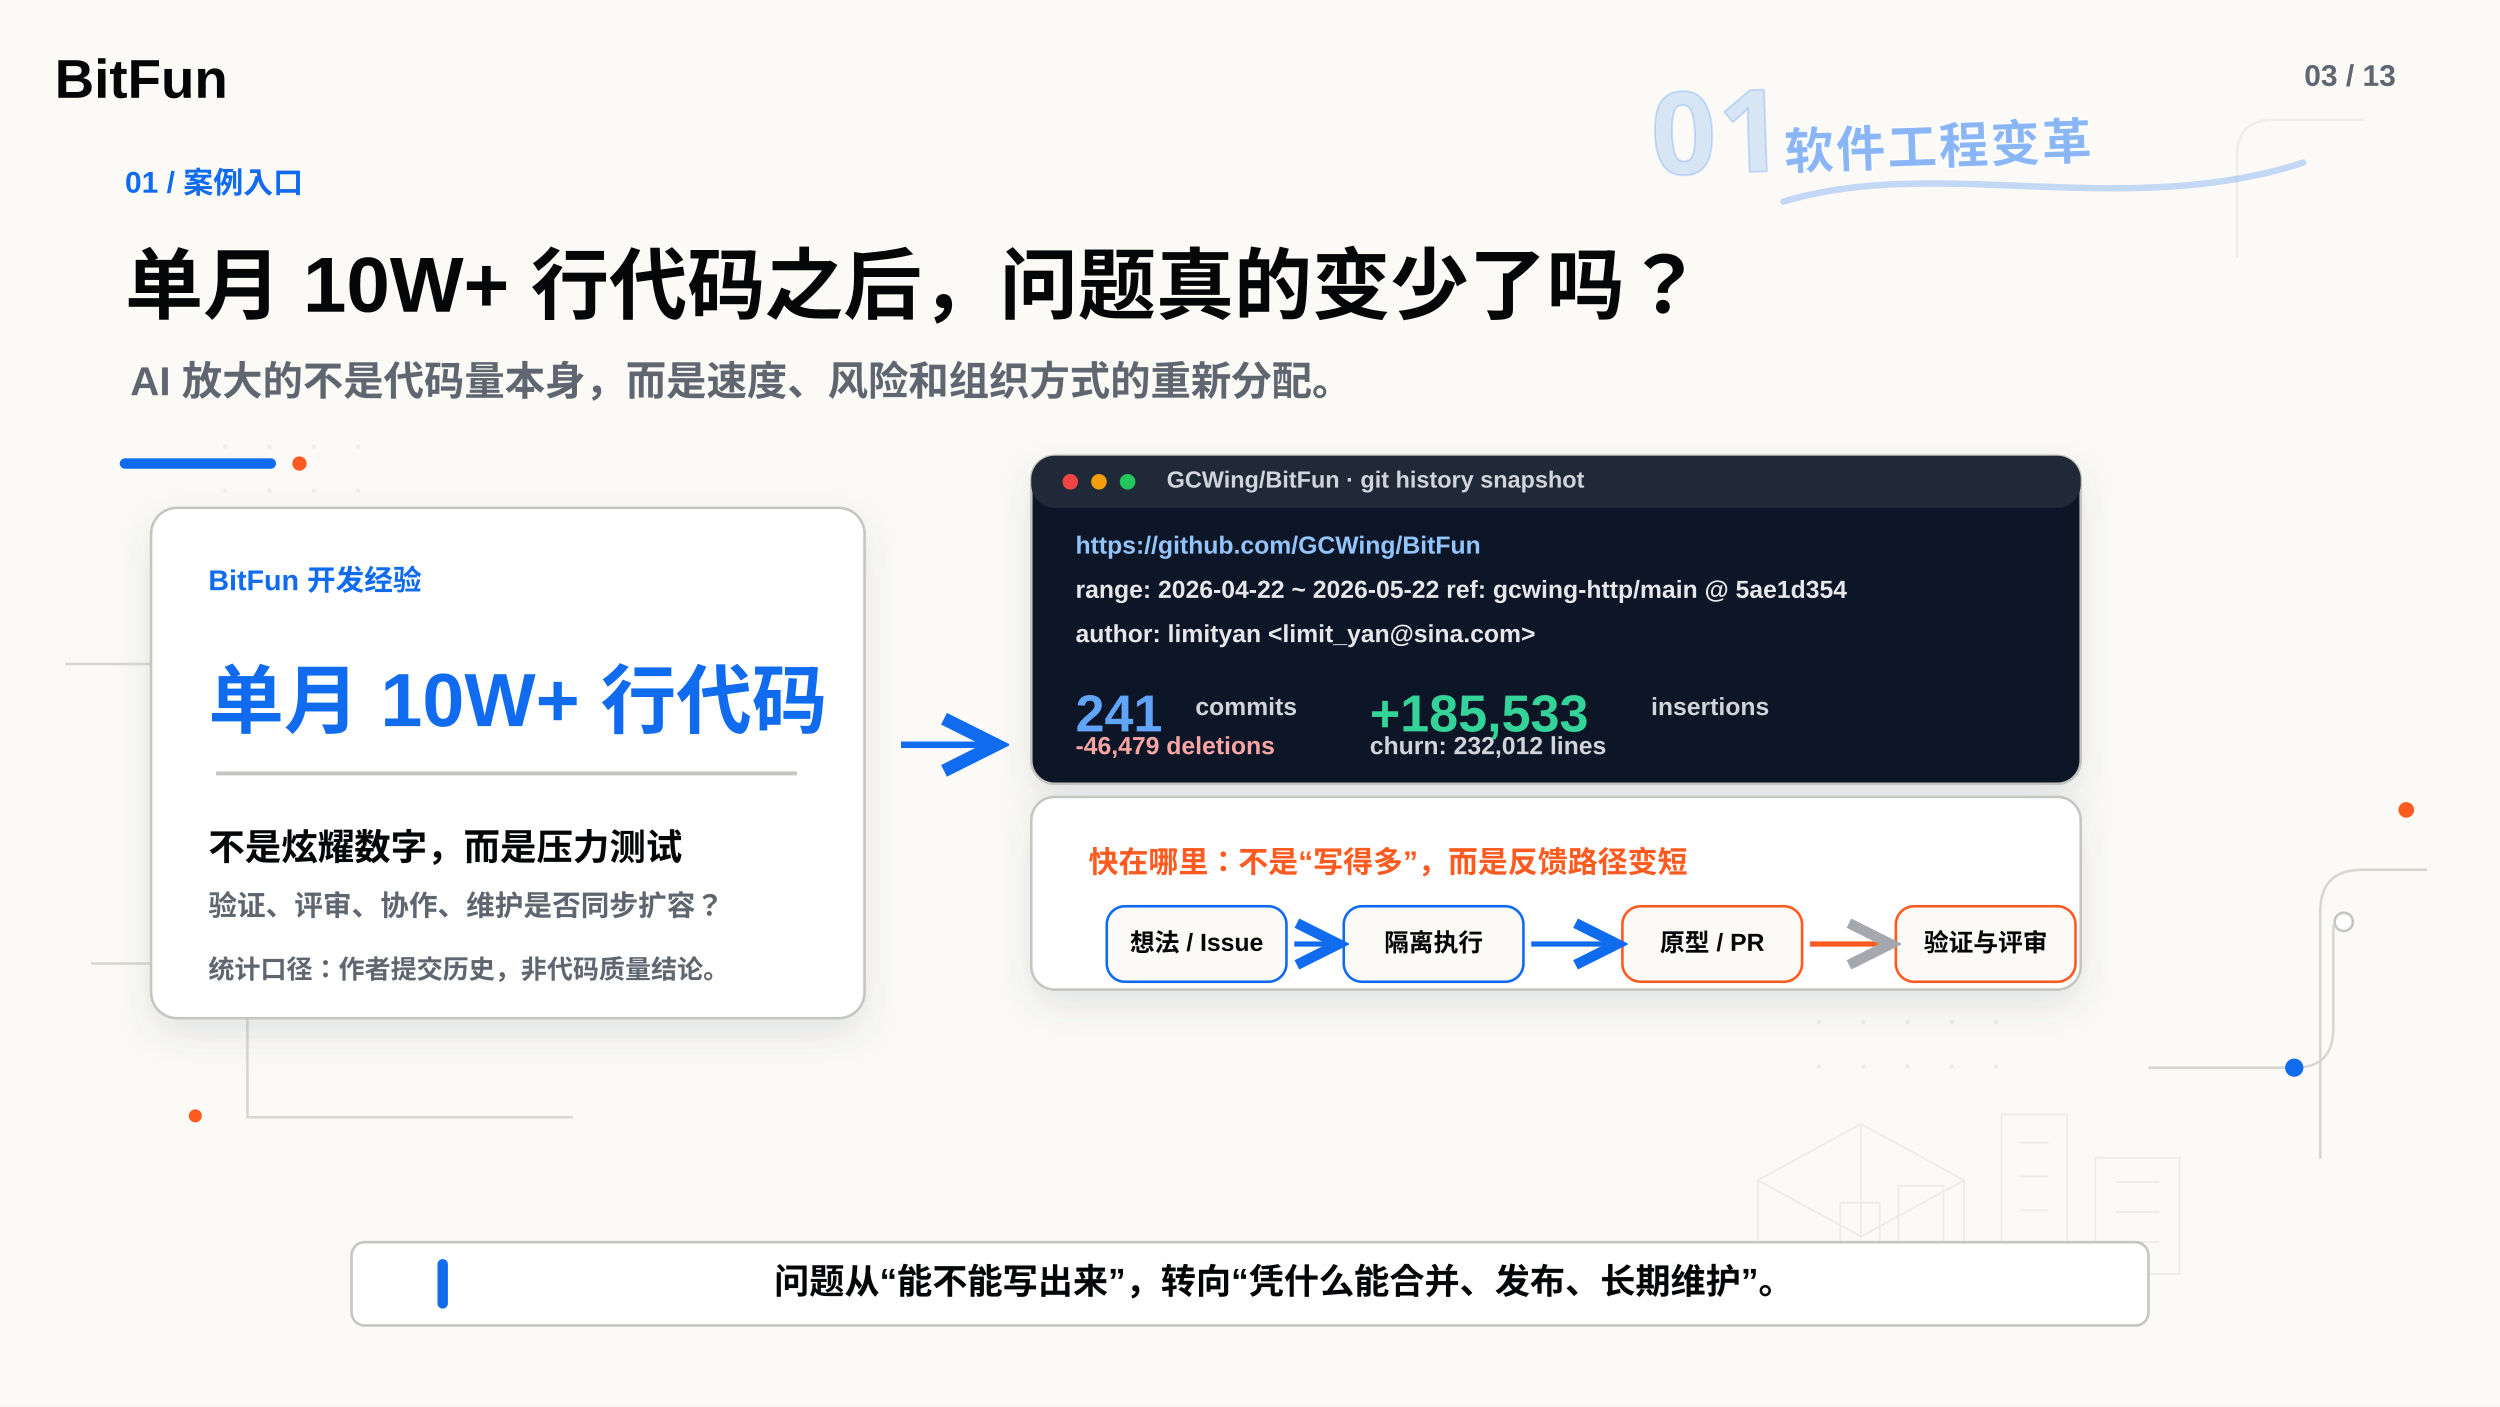
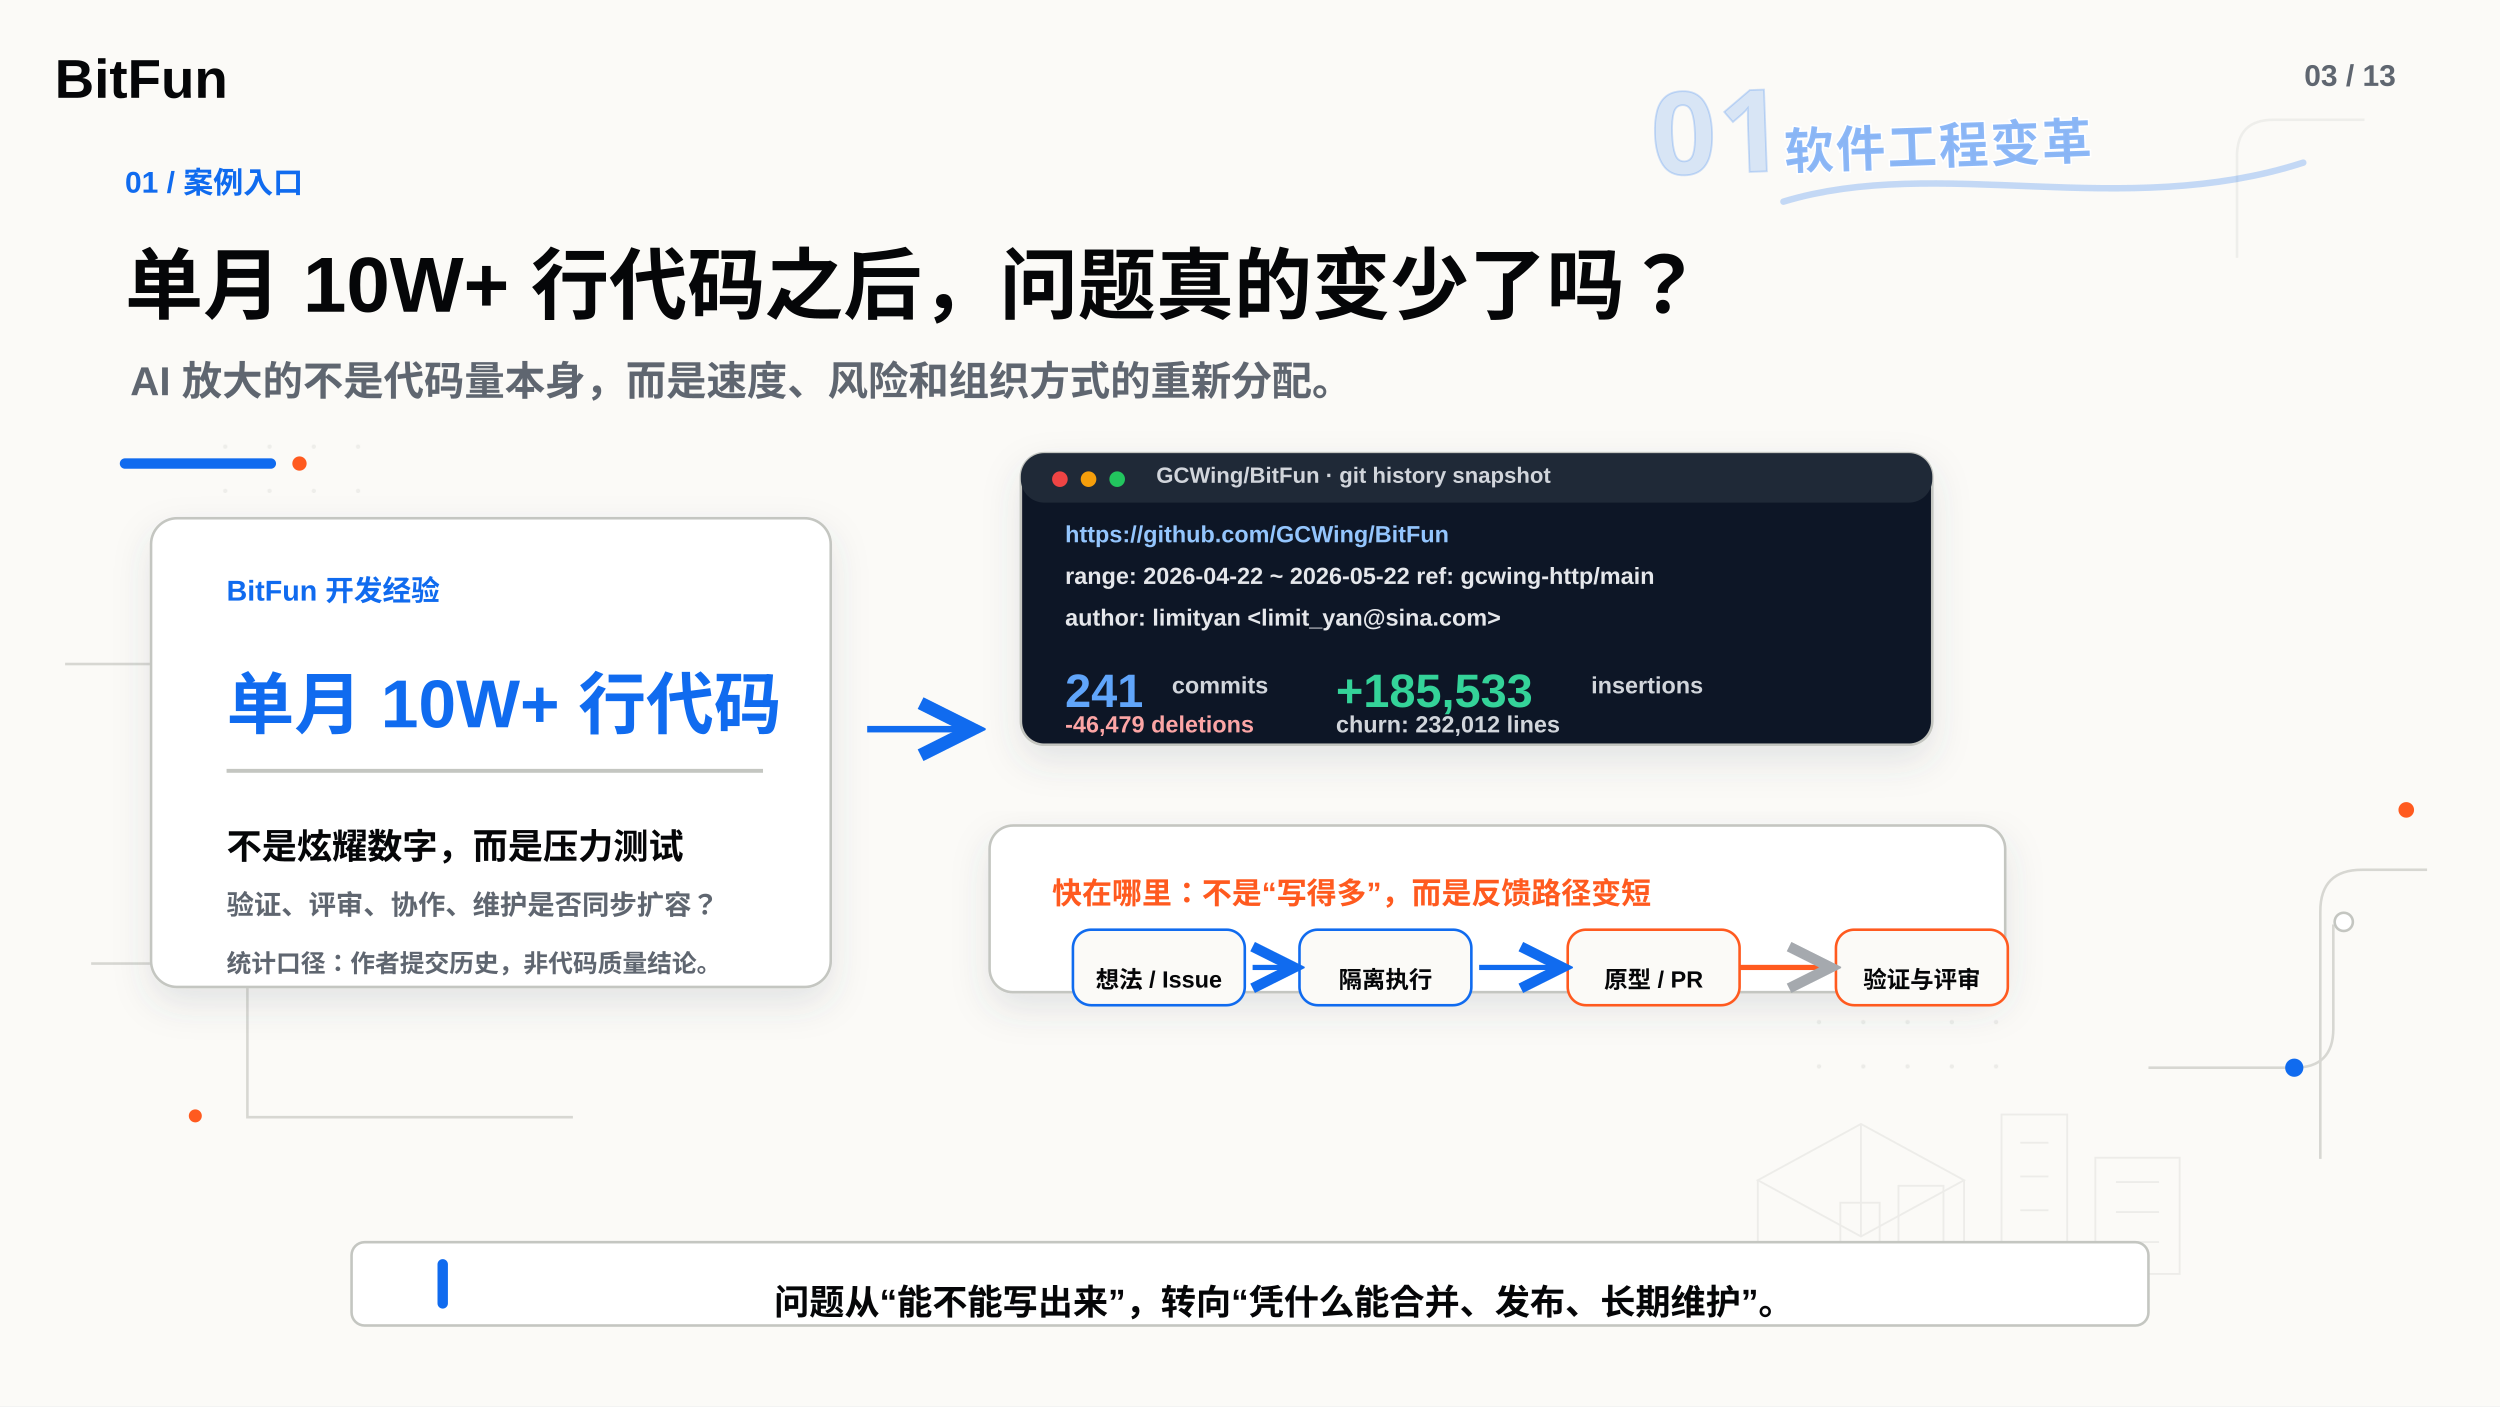
<svg xmlns="http://www.w3.org/2000/svg" width="1920" height="1080" viewBox="0 0 1920 1080">
  <defs>
    <pattern id="lightDots" width="34" height="34" patternUnits="userSpaceOnUse">
      <circle cx="3" cy="3" r="1.7" fill="#C4C6C1" opacity="0.55" />
    </pattern>
    <filter id="paperShadow" x="-18%" y="-18%" width="136%" height="150%">
      <feDropShadow dx="0" dy="12" stdDeviation="14" flood-color="#4B5563" flood-opacity="0.13" />
    </filter>
    <marker id="arrowBlue" markerWidth="12" markerHeight="12" refX="9" refY="6" orient="auto" markerUnits="strokeWidth">
      <path d="M2 2 L10 6 L2 10" fill="none" stroke="#106BEF" stroke-width="2" />
    </marker>
    <marker id="arrowGray" markerWidth="12" markerHeight="12" refX="9" refY="6" orient="auto" markerUnits="strokeWidth">
      <path d="M2 2 L10 6 L2 10" fill="none" stroke="#A5A9AE" stroke-width="2" />
    </marker>
  </defs>
  <rect width="1920" height="1080" fill="#FBFAF7" />
  <path d="M1816 92 h-70 q-28 0 -28 28 v78" stroke="#D7D7D2" stroke-width="2" fill="none" opacity="0.34" />
  <path d="M1782 890 v-190 q0 -32 32 -32 h50" stroke="#D7D7D2" stroke-width="2" fill="none" />
  <path d="M1650 820 h112 q30 0 30 -30 v-80" stroke="#D7D7D2" stroke-width="2" fill="none" />
  <circle cx="1800" cy="708" r="7" fill="#FFFFFF" stroke="#C4C6C1" stroke-width="2" />
  <circle cx="1762" cy="820" r="7" fill="#106BEF" />
  <circle cx="1848" cy="622" r="6" fill="#FF5A1F" />
  <rect x="1378" y="720" width="180" height="120" fill="url(#lightDots)" opacity="0.48" />
  <rect x="152" y="318" width="128" height="96" fill="url(#lightDots)" opacity="0.42" />
  <path d="M70 740 h120 v118 h250" stroke="#D7D7D2" stroke-width="2" fill="none" />
  <path d="M50 510 h116 q26 0 26 26 v52" stroke="#D7D7D2" stroke-width="2" fill="none" />
  <circle cx="150" cy="857" r="5" fill="#FF5A1F" />
  <g opacity="0.26" transform="translate(1350 820) scale(0.72)">
    <path d="M0 120 L110 60 L220 120 L110 180 Z" fill="none" stroke="#C4C6C1" stroke-width="2" />
    <path d="M110 60 V180 M0 120 V220 M220 120 V220 M0 220 H320" stroke="#C4C6C1" stroke-width="2" fill="none" />
    <path d="M260 50 h70 v170 h-70 Z M280 80 h30 M280 116 h30 M280 152 h30" stroke="#C4C6C1" stroke-width="2" fill="none" />
    <path d="M360 96 h90 v124 h-90 Z M382 122 h46 M382 154 h46 M382 186 h46" stroke="#C4C6C1" stroke-width="2" fill="none" />
    <path d="M88 144 h42 v76 h-42 Z M150 126 h48 v94 h-48 Z" stroke="#C4C6C1" stroke-width="2" fill="none" />
  </g>
  <g transform="rotate(-2 1508 104)">
    <text x="1268" y="58" style="font-family:'Arial Black','Microsoft YaHei','Noto Sans SC',sans-serif;font-size:88px;font-weight:900;letter-spacing:1.4px;fill:#106BEF;fill-opacity:0.15;stroke:#106BEF;stroke-width:1.4;stroke-opacity:0.2;paint-order:stroke">01</text>
    <text x="1370" y="92" style="font-family:'Microsoft YaHei','Noto Sans SC','Segoe UI',sans-serif;font-size:38px;font-weight:900;letter-spacing:1.6px;fill:#106BEF;stroke:#FFFFFF;stroke-width:2.4;paint-order:stroke;fill-opacity:0.48">软件工程变革</text>
    <path d="M1368 150 C1488 118 1628 174 1768 134" stroke="#106BEF" stroke-width="5" stroke-linecap="round" fill="none" opacity="0.24" />
  </g>
  <style>
      text { font-family: "Microsoft YaHei", "Noto Sans SC", "PingFang SC", "Segoe UI", Arial, sans-serif; dominant-baseline: hanging; }
      .brand5 { font-size: 42px; font-weight: 900; fill: #050608; }
      .num5 { font-family: "Arial", "Microsoft YaHei", sans-serif; font-weight: 900; fill: #050608; }
      .h15 { font-size: 68px; font-weight: 900; fill: #050608; letter-spacing: 0; }
      .h25 { font-size: 58px; font-weight: 900; fill: #050608; letter-spacing: 0; }
      .sub5 { font-size: 31px; font-weight: 560; fill: #5F6670; }
      .body5 { font-size: 30px; font-weight: 700; fill: #050608; }
      .muted5 { font-size: 24px; font-weight: 560; fill: #5F6670; }
      .label5 { font-size: 29px; font-weight: 900; fill: #050608; }
      .small5 { font-size: 23px; font-weight: 760; fill: #5F6670; }
      .micro5 { font-size: 19px; font-weight: 760; fill: #5F6670; }
    </style>
  <text x="42" y="46" class="brand5">BitFun</text>
  <text x="1840" y="50" class="small5" text-anchor="end">03 / 13</text>
  <text x="96" y="132" class="small5" style="fill:#106BEF;font-weight:900">01 / 案例入口</text>
  <text x="96" y="188" class="h15" style="font-size:60px">单月 10W+ 行代码之后，问题真的变少了吗？</text>
  <text x="100" y="282" class="sub5">AI 放大的不是代码量本身，而是速度、风险和组织方式的重新分配。</text>
  <path d="M96 356 h112" stroke="#106BEF" stroke-width="8" stroke-linecap="round" />
  <circle cx="230" cy="356" r="5.5" fill="#FF5A1F" />
-   <rect x="116" y="390" width="548" height="392" rx="20" fill="#FFFFFF" stroke="#C4C6C1" stroke-width="2" filter="url(#paperShadow)" />
-   <text x="160" y="438" class="small5" style="font-size:22px;fill:#106BEF;font-weight:900">BitFun 开发经验</text>
-   <text x="160" y="508" class="num5" style="font-size:58px;fill:#106BEF">单月 10W+ 行代码</text>
-   <path d="M166 594 H612" stroke="#C4C6C1" stroke-width="3" />
-   <text x="160" y="636" class="body5" style="font-size:28px">不是炫耀数字，而是压力测试</text>
-   <text x="160" y="684" class="small5" style="font-size:22px">验证、评审、协作、维护是否同步扩容？</text>
-   <text x="160" y="734" class="small5" style="font-size:20px;fill:#5F6670;font-weight:720">统计口径：作者提交历史，非代码质量结论。</text>
-   <path d="M692 572 H760" stroke="#106BEF" stroke-width="5" fill="none" marker-end="url(#arrowBlue)" />
-   <rect x="792" y="350" width="806" height="252" rx="18" fill="#111827" stroke="#C4C6C1" stroke-width="2" filter="url(#paperShadow)" />
-   <rect x="792" y="350" width="806" height="40" rx="18" fill="#1F2937" />
-   <circle cx="822" cy="370" r="6" fill="#EF4444" />
-   <circle cx="844" cy="370" r="6" fill="#F59E0B" />
-   <circle cx="866" cy="370" r="6" fill="#22C55E" />
-   <text x="896" y="362" class="small5" style="font-size:18px;fill:#D1D5DB;font-weight:900">GCWing/BitFun · git history snapshot</text>
-   <text x="826" y="412" class="micro5" style="font-size:19px;fill:#93C5FD">https://github.com/GCWing/BitFun</text>
-   <text x="826" y="446" class="small5" style="font-size:19px;fill:#E5E7EB;font-weight:850">range: 2026-04-22 ~ 2026-05-22   ref: gcwing-http/main @ 5ae1d354</text>
-   <text x="826" y="480" class="small5" style="font-size:19px;fill:#E5E7EB;font-weight:850">author: limityan &lt;limit_yan@sina.com&gt;</text>
-   <text x="826" y="534" class="num5" style="font-size:40px;fill:#60A5FA">241</text>
-   <text x="918" y="536" class="small5" style="font-size:19px;fill:#D1D5DB">commits</text>
-   <text x="1052" y="534" class="num5" style="font-size:40px;fill:#34D399">+185,533</text>
-   <text x="1268" y="536" class="small5" style="font-size:19px;fill:#D1D5DB">insertions</text>
-   <text x="826" y="566" class="small5" style="font-size:19px;fill:#FCA5A5">-46,479 deletions</text>
-   <text x="1052" y="566" class="small5" style="font-size:19px;fill:#D1D5DB">churn: 232,012 lines</text>
-   <rect x="792" y="612" width="806" height="148" rx="18" fill="#FFFFFF" stroke="#C4C6C1" stroke-width="2" filter="url(#paperShadow)" />
-   <text x="836" y="650" class="small5" style="font-size:23px;fill:#FF5A1F;font-weight:900">快在哪里：不是“写得多”，而是反馈路径变短</text>
-   <rect x="850" y="696" width="138" height="58" rx="14" fill="#FBFAF7" stroke="#106BEF" stroke-width="2" />
-   <text x="919" y="714" class="small5" text-anchor="middle" style="font-size:19px;fill:#050608;font-weight:900">想法 / Issue</text>
-   <rect x="1032" y="696" width="138" height="58" rx="14" fill="#FBFAF7" stroke="#106BEF" stroke-width="2" />
-   <text x="1101" y="714" class="small5" text-anchor="middle" style="font-size:19px;fill:#050608;font-weight:900">隔离执行</text>
-   <rect x="1246" y="696" width="138" height="58" rx="14" fill="#FBFAF7" stroke="#FF5A1F" stroke-width="2" />
-   <text x="1315" y="714" class="small5" text-anchor="middle" style="font-size:19px;fill:#050608;font-weight:900">原型 / PR</text>
-   <rect x="1456" y="696" width="138" height="58" rx="14" fill="#FBFAF7" stroke="#FF5A1F" stroke-width="2" />
-   <text x="1525" y="714" class="small5" text-anchor="middle" style="font-size:19px;fill:#050608;font-weight:900">验证与评审</text>
-   <path d="M994 725 H1024" stroke="#106BEF" stroke-width="4" marker-end="url(#arrowBlue)" />
-   <path d="M1176 725 H1238" stroke="#106BEF" stroke-width="4" marker-end="url(#arrowBlue)" />
-   <path d="M1390 725 H1448" stroke="#FF5A1F" stroke-width="4" marker-end="url(#arrowGray)" />
+   <rect x="116" y="398" width="522" height="360" rx="20" fill="#FFFFFF" stroke="#C4C6C1" stroke-width="2" filter="url(#paperShadow)" />
+   <text x="174" y="446" class="small5" style="font-size:22px;fill:#106BEF;font-weight:900">BitFun 开发经验</text>
+   <text x="174" y="514" class="num5" style="font-size:52px;fill:#106BEF">单月 10W+ 行代码</text>
+   <path d="M174 592 H586" stroke="#C4C6C1" stroke-width="3" />
+   <text x="174" y="636" class="body5" style="font-size:27px">不是炫耀数字，而是压力测试</text>
+   <text x="174" y="684" class="small5" style="font-size:21px">验证、评审、协作、维护是否同步扩容？</text>
+   <text x="174" y="730" class="small5" style="font-size:19px;fill:#5F6670;font-weight:720">统计口径：作者提交历史，非代码质量结论。</text>
+   <path d="M666 560 H742" stroke="#106BEF" stroke-width="5" fill="none" marker-end="url(#arrowBlue)" />
+   <rect x="784" y="348" width="700" height="224" rx="18" fill="#111827" stroke="#C4C6C1" stroke-width="2" filter="url(#paperShadow)" />
+   <rect x="784" y="348" width="700" height="38" rx="18" fill="#1F2937" />
+   <circle cx="814" cy="368" r="6" fill="#EF4444" />
+   <circle cx="836" cy="368" r="6" fill="#F59E0B" />
+   <circle cx="858" cy="368" r="6" fill="#22C55E" />
+   <text x="888" y="359" class="small5" style="font-size:17px;fill:#D1D5DB;font-weight:900">GCWing/BitFun · git history snapshot</text>
+   <text x="818" y="404" class="micro5" style="font-size:18px;fill:#93C5FD">https://github.com/GCWing/BitFun</text>
+   <text x="818" y="436" class="small5" style="font-size:18px;fill:#E5E7EB;font-weight:850">range: 2026-04-22 ~ 2026-05-22   ref: gcwing-http/main</text>
+   <text x="818" y="468" class="small5" style="font-size:18px;fill:#E5E7EB;font-weight:850">author: limityan &lt;limit_yan@sina.com&gt;</text>
+   <text x="818" y="518" class="num5" style="font-size:36px;fill:#60A5FA">241</text>
+   <text x="900" y="520" class="small5" style="font-size:18px;fill:#D1D5DB">commits</text>
+   <text x="1026" y="518" class="num5" style="font-size:36px;fill:#34D399">+185,533</text>
+   <text x="1222" y="520" class="small5" style="font-size:18px;fill:#D1D5DB">insertions</text>
+   <text x="818" y="550" class="small5" style="font-size:18px;fill:#FCA5A5">-46,479 deletions</text>
+   <text x="1026" y="550" class="small5" style="font-size:18px;fill:#D1D5DB">churn: 232,012 lines</text>
+   <rect x="760" y="634" width="780" height="128" rx="18" fill="#FFFFFF" stroke="#C4C6C1" stroke-width="2" filter="url(#paperShadow)" />
+   <text x="808" y="674" class="small5" style="font-size:23px;fill:#FF5A1F;font-weight:900">快在哪里：不是“写得多”，而是反馈路径变短</text>
+   <rect x="824" y="714" width="132" height="58" rx="14" fill="#FBFAF7" stroke="#106BEF" stroke-width="2" />
+   <text x="890" y="743" class="small5" text-anchor="middle" dominant-baseline="middle" style="font-size:18px;fill:#050608;font-weight:900">想法 / Issue</text>
+   <rect x="998" y="714" width="132" height="58" rx="14" fill="#FBFAF7" stroke="#106BEF" stroke-width="2" />
+   <text x="1064" y="743" class="small5" text-anchor="middle" dominant-baseline="middle" style="font-size:18px;fill:#050608;font-weight:900">隔离执行</text>
+   <rect x="1204" y="714" width="132" height="58" rx="14" fill="#FBFAF7" stroke="#FF5A1F" stroke-width="2" />
+   <text x="1270" y="743" class="small5" text-anchor="middle" dominant-baseline="middle" style="font-size:18px;fill:#050608;font-weight:900">原型 / PR</text>
+   <rect x="1410" y="714" width="132" height="58" rx="14" fill="#FBFAF7" stroke="#FF5A1F" stroke-width="2" />
+   <text x="1476" y="743" class="small5" text-anchor="middle" dominant-baseline="middle" style="font-size:18px;fill:#050608;font-weight:900">验证与评审</text>
+   <path d="M962 743 H990" stroke="#106BEF" stroke-width="4" marker-end="url(#arrowBlue)" />
+   <path d="M1136 743 H1196" stroke="#106BEF" stroke-width="4" marker-end="url(#arrowBlue)" />
+   <path d="M1336 743 H1402" stroke="#FF5A1F" stroke-width="4" marker-end="url(#arrowGray)" />
  <rect x="270" y="954" width="1380" height="64" rx="10" fill="#FFFFFF" stroke="#C4C6C1" stroke-width="2" />
  <path d="M340 971 v30" stroke="#106BEF" stroke-width="8" stroke-linecap="round" />
-   <text x="986" y="970" class="body5" text-anchor="middle" style="font-size:27px">问题从“能不能写出来”，转向“凭什么能合并、发布、长期维护”。</text>
+   <text x="986" y="986" class="body5" text-anchor="middle" dominant-baseline="middle" style="font-size:27px">问题从“能不能写出来”，转向“凭什么能合并、发布、长期维护”。</text>
</svg>
